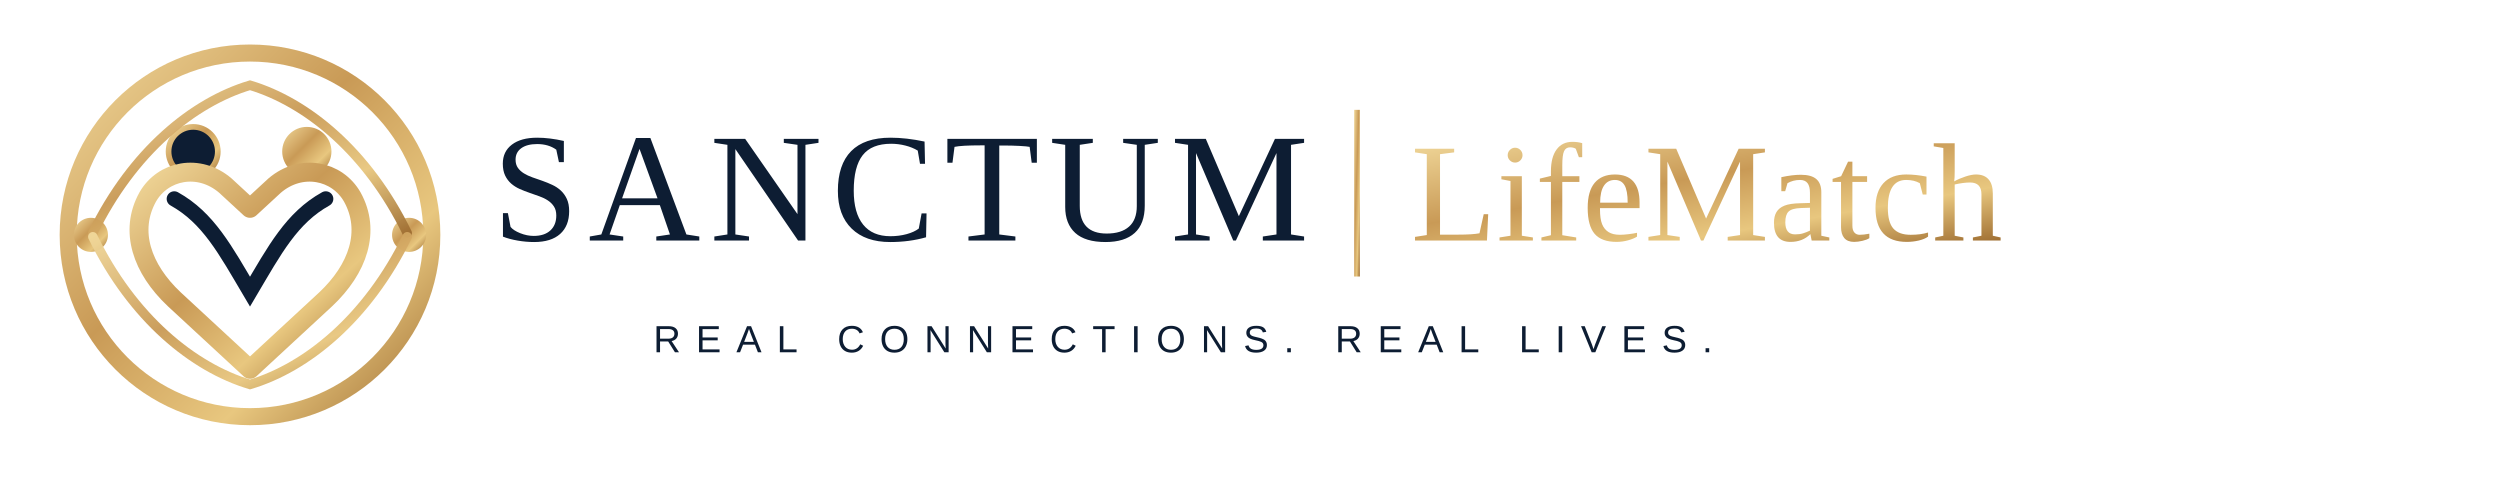
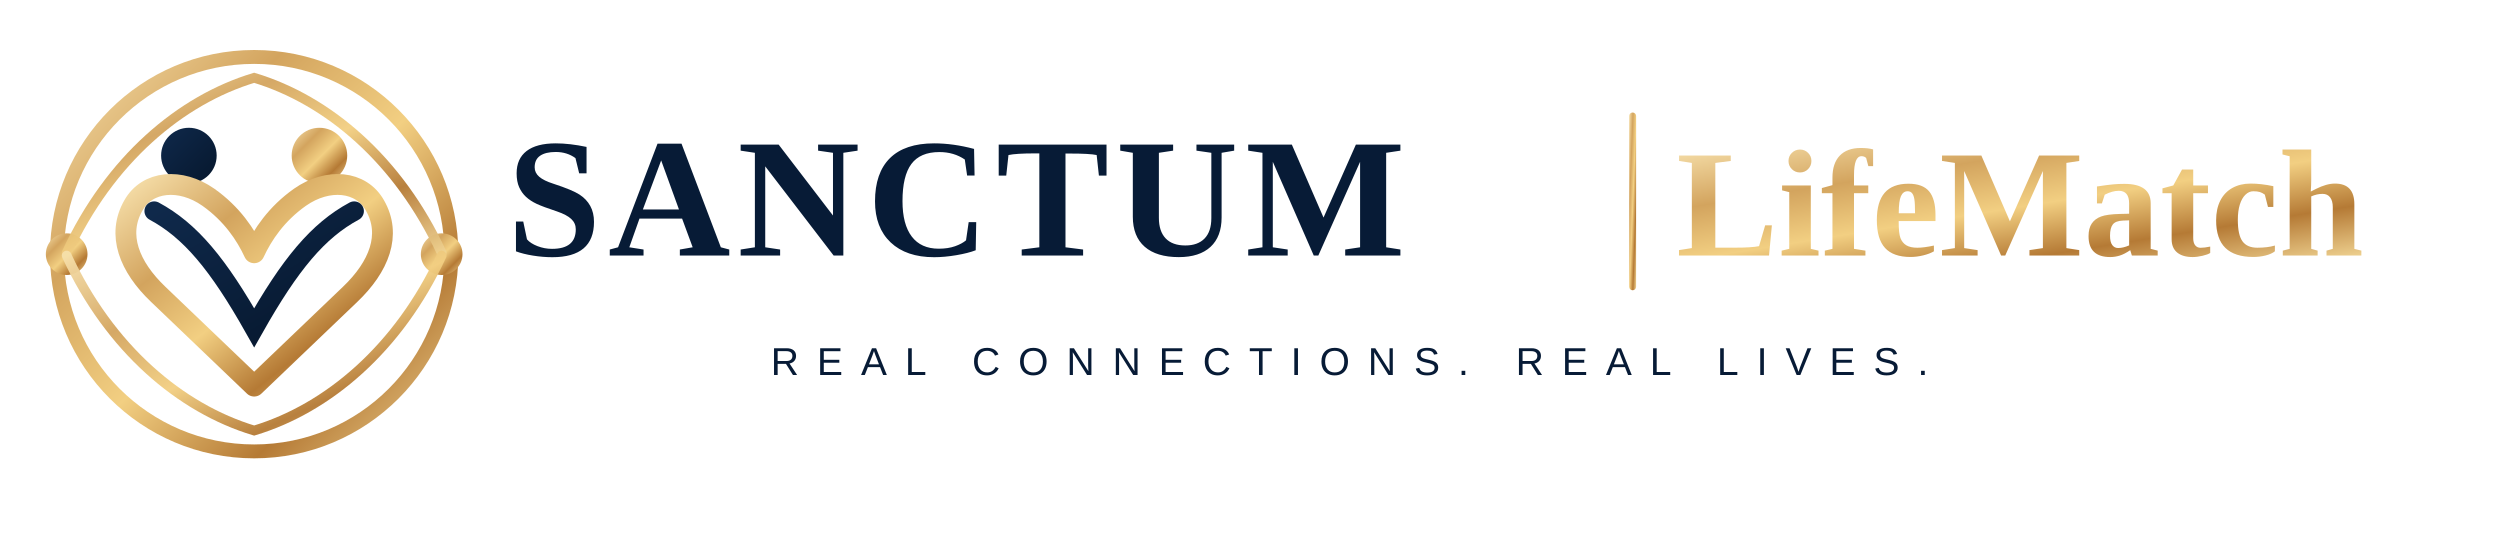
- <svg xmlns="http://www.w3.org/2000/svg" viewBox="0 0 1320 260" role="img" aria-labelledby="title desc">
+ <svg xmlns="http://www.w3.org/2000/svg" viewBox="0 0 1800 390" role="img" aria-labelledby="title desc">
  <defs>
    <linearGradient id="gold" x1="0" y1="0" x2="1" y2="1">
-       <stop offset="0" stop-color="#f0d799" />
-       <stop offset=".42" stop-color="#c99a56" />
-       <stop offset=".72" stop-color="#e8c77f" />
-       <stop offset="1" stop-color="#9f6e32" />
+       <stop offset="0" stop-color="#f6dfaa" />
+       <stop offset=".28" stop-color="#d3a45e" />
+       <stop offset=".52" stop-color="#f2cf82" />
+       <stop offset=".76" stop-color="#b57a35" />
+       <stop offset="1" stop-color="#efd291" />
+     </linearGradient>
+     <linearGradient id="navy" x1="0" y1="0" x2="1" y2="1">
+       <stop offset="0" stop-color="#0f294b" />
+       <stop offset="1" stop-color="#06172d" />
    </linearGradient>
  </defs>
-   <g transform="translate(20 12)">
-     <circle cx="112" cy="112" r="96" fill="none" stroke="url(#gold)" stroke-width="9" />
-     <circle cx="28" cy="112" r="9" fill="url(#gold)" />
-     <circle cx="196" cy="112" r="9" fill="url(#gold)" />
-     <circle cx="82" cy="68" r="13" fill="#0d1d33" stroke="url(#gold)" stroke-width="3" />
-     <circle cx="142" cy="68" r="13" fill="url(#gold)" />
-     <path d="M58 92c8-14 27-18 41-6l13 12 13-12c14-12 33-8 41 6 10 18 3 38-14 54l-40 37-40-37c-17-16-24-36-14-54Z" fill="none" stroke="url(#gold)" stroke-width="10" stroke-linecap="round" stroke-linejoin="round" />
-     <path d="M72 93c18 10 27 27 40 49 13-22 22-39 40-49" fill="none" stroke="#0d1d33" stroke-width="8" stroke-linecap="round" />
-     <path d="M29 111c21-43 53-69 83-78 30 9 62 35 83 78" fill="none" stroke="url(#gold)" stroke-width="5" stroke-linecap="round" opacity=".96" />
-     <path d="M29 113c21 43 53 69 83 78 30-9 62-35 83-78" fill="none" stroke="url(#gold)" stroke-width="5" stroke-linecap="round" opacity=".96" />
+   <g transform="translate(18 18)">
+     <circle cx="165" cy="165" r="142" fill="none" stroke="url(#gold)" stroke-width="10" />
+     <circle cx="30" cy="165" r="15" fill="url(#gold)" />
+     <circle cx="300" cy="165" r="15" fill="url(#gold)" />
+     <circle cx="118" cy="94" r="20" fill="url(#navy)" />
+     <circle cx="212" cy="94" r="20" fill="url(#gold)" />
+     <path d="M78 130 C88 112 112 110 132 124 C149 136 159 151 165 164 C171 151 181 136 198 124 C218 110 242 112 252 130 C264 151 255 174 234 194 L165 260 L96 194 C75 174 66 151 78 130 Z" fill="none" stroke="url(#gold)" stroke-width="15" stroke-linejoin="round" />
+     <path d="M93 134 C119 148 139 172 165 218 C191 172 211 148 237 134" fill="none" stroke="url(#navy)" stroke-width="14" stroke-linecap="round" />
+     <path d="M30 164 C61 97 112 54 165 38 C218 54 269 97 300 164" fill="none" stroke="url(#gold)" stroke-width="7" stroke-linecap="round" opacity=".95" />
+     <path d="M30 166 C61 233 112 276 165 292 C218 276 269 233 300 166" fill="none" stroke="url(#gold)" stroke-width="7" stroke-linecap="round" opacity=".95" />
  </g>
-   <g transform="translate(260 52)">
-     <text x="0" y="75" font-family="Georgia, 'Times New Roman', serif" font-size="82" letter-spacing="5" fill="#0d1d33">SANCTUM</text>
-     <rect x="455" y="6" width="3" height="88" fill="url(#gold)" />
-     <text x="485" y="75" font-family="Georgia, 'Times New Roman', serif" font-size="74" fill="url(#gold)">LifeMatch</text>
-     <text x="85" y="134" font-family="Arial, Helvetica, sans-serif" font-size="20" letter-spacing="8" fill="#0d1d33">REAL CONNECTIONS. REAL LIVES.</text>
+   <g transform="translate(365 66)">
+     <text x="0" y="118" font-family="Georgia, 'Times New Roman', serif" font-size="122" font-weight="600" letter-spacing="5" fill="#071b36">SANCTUM</text>
+     <rect x="808" y="15" width="5" height="128" rx="2.5" fill="url(#gold)" />
+     <text x="842" y="118" font-family="Georgia, 'Times New Roman', serif" font-size="110" font-weight="600" fill="url(#gold)">LifeMatch</text>
+     <text x="190" y="204" font-family="Arial, Helvetica, sans-serif" font-size="28" letter-spacing="13" fill="#071b36">REAL CONNECTIONS. REAL LIVES.</text>
  </g>
</svg>
